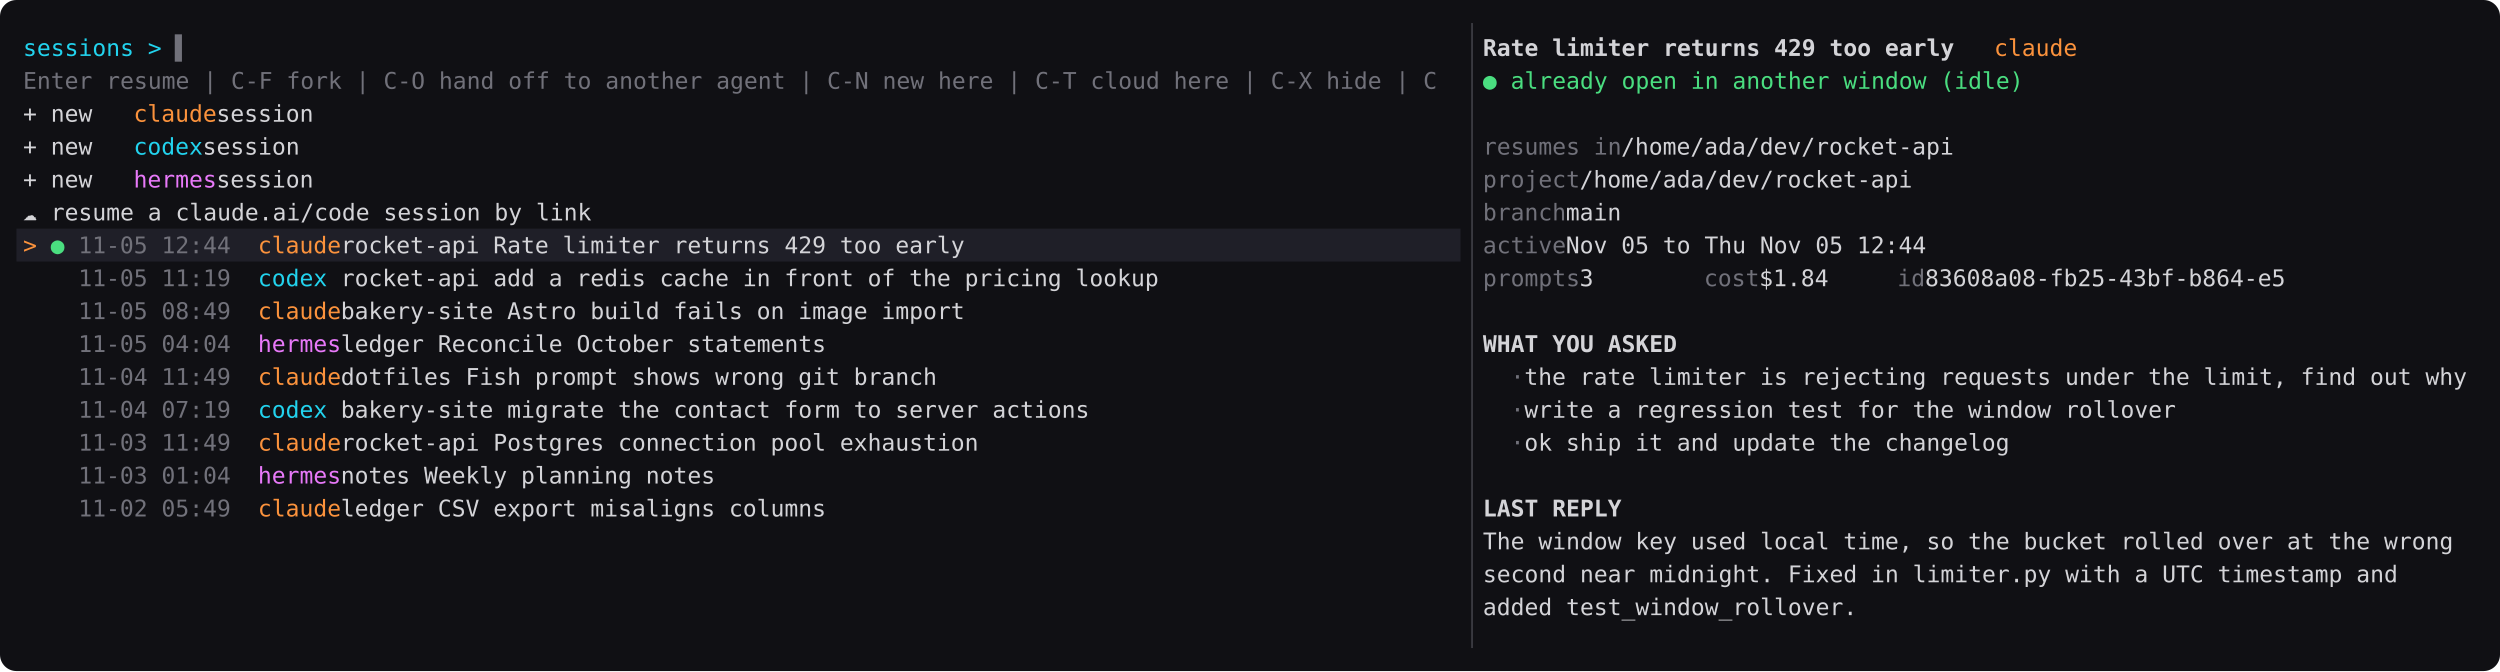
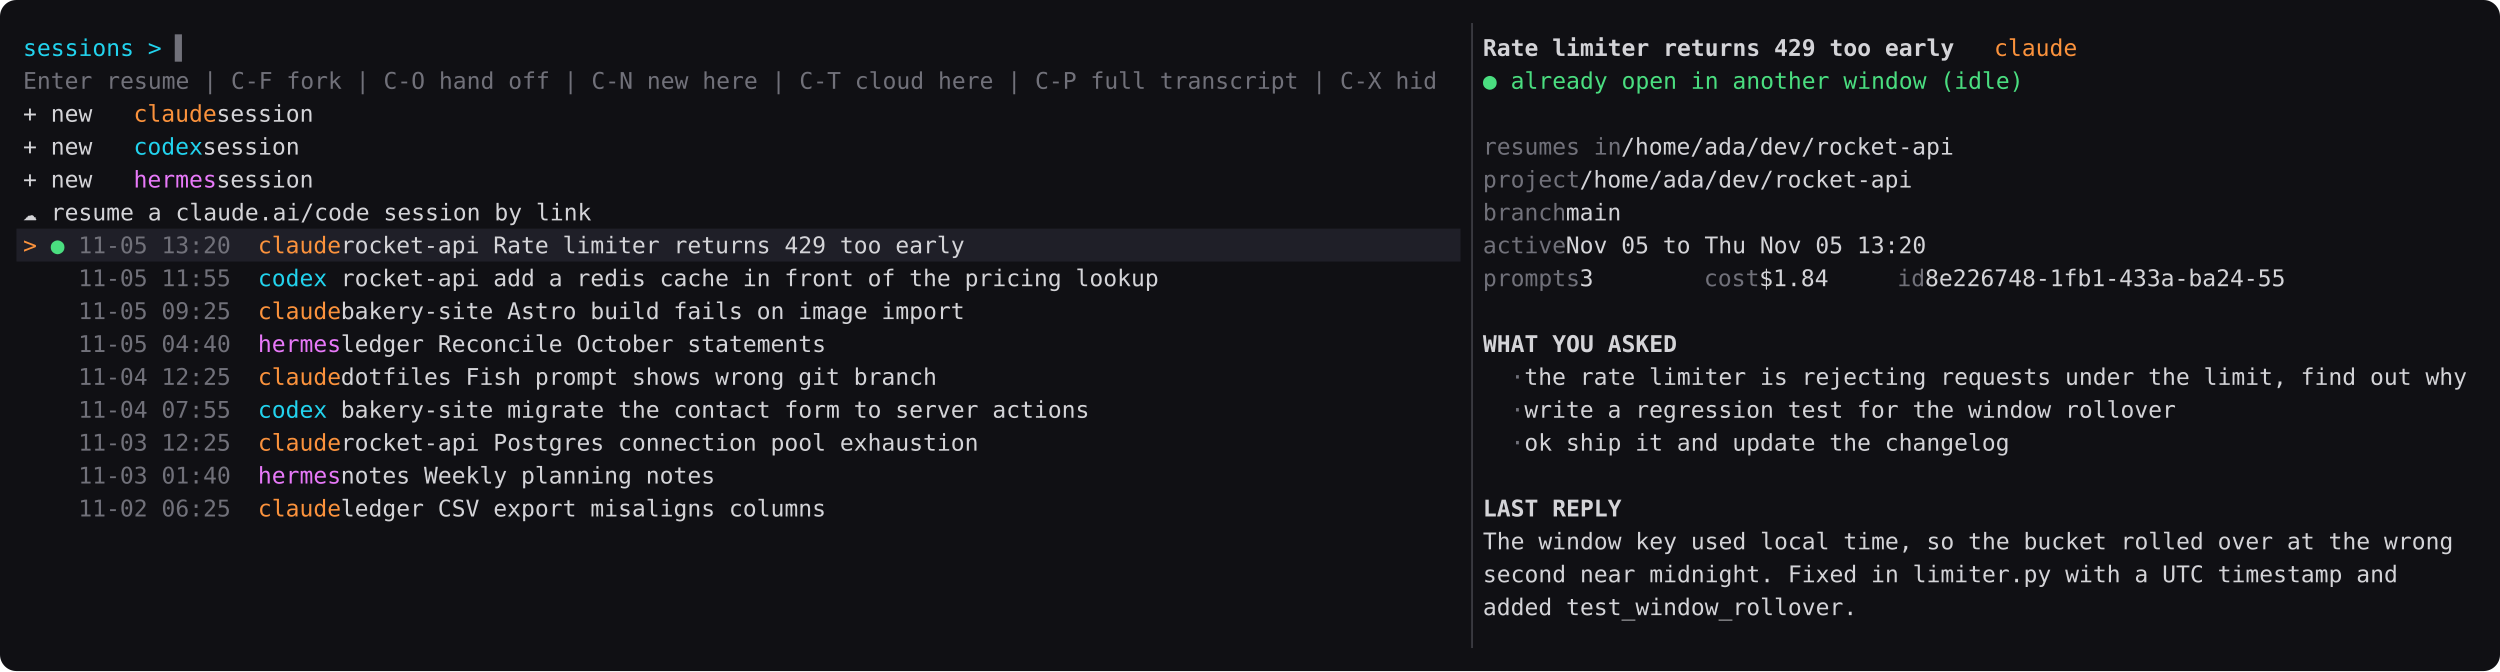
<svg xmlns="http://www.w3.org/2000/svg" width="1520" height="408" viewBox="0 0 1520 408">
  <style>text{font-family:"JetBrains Mono","Fira Code","SF Mono",Menlo,Consolas,monospace;font-size:14px;white-space:pre}</style>
  <rect width="1520" height="408" rx="10" fill="#101014" />
  <text x="14.0" y="34" textLength="92.4" lengthAdjust="spacingAndGlyphs" style="fill:#22d3ee;">sessions &gt; </text>
  <text x="106.4" y="34" textLength="8.4" lengthAdjust="spacingAndGlyphs" style="fill:#71717a;">▌</text>
-   <text x="14.0" y="54" textLength="873.6" lengthAdjust="spacingAndGlyphs" style="fill:#71717a;">  Enter resume | C-F fork | C-O hand off to another agent | C-N new here | C-T cloud here | C-X hide | C</text>
+   <text x="14.0" y="54" textLength="873.6" lengthAdjust="spacingAndGlyphs" style="fill:#71717a;">  Enter resume | C-F fork | C-O hand off | C-N new here | C-T cloud here | C-P full transcript | C-X hid</text>
  <text x="14.0" y="74" textLength="67.2" lengthAdjust="spacingAndGlyphs" style="fill:#d4d4d8;">  + new </text>
  <text x="81.2" y="74" textLength="50.4" lengthAdjust="spacingAndGlyphs" style="fill:#fb923c;">claude</text>
  <text x="131.6" y="74" textLength="67.2" lengthAdjust="spacingAndGlyphs" style="fill:#d4d4d8;"> session</text>
  <text x="14.0" y="94" textLength="67.2" lengthAdjust="spacingAndGlyphs" style="fill:#d4d4d8;">  + new </text>
  <text x="81.2" y="94" textLength="42.0" lengthAdjust="spacingAndGlyphs" style="fill:#22d3ee;">codex</text>
  <text x="123.2" y="94" textLength="67.2" lengthAdjust="spacingAndGlyphs" style="fill:#d4d4d8;"> session</text>
  <text x="14.0" y="114" textLength="67.2" lengthAdjust="spacingAndGlyphs" style="fill:#d4d4d8;">  + new </text>
  <text x="81.2" y="114" textLength="50.4" lengthAdjust="spacingAndGlyphs" style="fill:#e879f9;">hermes</text>
  <text x="131.6" y="114" textLength="67.2" lengthAdjust="spacingAndGlyphs" style="fill:#d4d4d8;"> session</text>
  <text x="14.0" y="134" textLength="361.2" lengthAdjust="spacingAndGlyphs" style="fill:#d4d4d8;">  ☁ resume a claude.ai/code session by link</text>
  <rect x="10" y="139" width="878" height="20" fill="#1f1f28" />
  <text x="14.0" y="154" textLength="8.4" lengthAdjust="spacingAndGlyphs" style="fill:#fb923c;">&gt;</text>
  <text x="22.4" y="154" textLength="8.4" lengthAdjust="spacingAndGlyphs" style="fill:#d4d4d8;"> </text>
  <text x="30.8" y="154" textLength="8.4" lengthAdjust="spacingAndGlyphs" style="fill:#4ade80;">●</text>
  <text x="39.2" y="154" textLength="8.4" lengthAdjust="spacingAndGlyphs" style="fill:#d4d4d8;"> </text>
-   <text x="47.6" y="154" textLength="92.4" lengthAdjust="spacingAndGlyphs" style="fill:#71717a;">11-05 12:44</text>
+   <text x="47.6" y="154" textLength="92.4" lengthAdjust="spacingAndGlyphs" style="fill:#71717a;">11-05 13:20</text>
  <text x="140.0" y="154" textLength="16.8" lengthAdjust="spacingAndGlyphs" style="fill:#d4d4d8;">  </text>
  <text x="156.8" y="154" textLength="50.4" lengthAdjust="spacingAndGlyphs" style="fill:#fb923c;">claude</text>
  <text x="207.2" y="154" textLength="470.4" lengthAdjust="spacingAndGlyphs" style="fill:#d4d4d8;">  rocket-api          Rate limiter returns 429 too early</text>
  <text x="14.0" y="174" textLength="33.6" lengthAdjust="spacingAndGlyphs" style="fill:#d4d4d8;">    </text>
-   <text x="47.6" y="174" textLength="92.4" lengthAdjust="spacingAndGlyphs" style="fill:#71717a;">11-05 11:19</text>
+   <text x="47.6" y="174" textLength="92.4" lengthAdjust="spacingAndGlyphs" style="fill:#71717a;">11-05 11:55</text>
  <text x="140.0" y="174" textLength="16.8" lengthAdjust="spacingAndGlyphs" style="fill:#d4d4d8;">  </text>
  <text x="156.8" y="174" textLength="50.4" lengthAdjust="spacingAndGlyphs" style="fill:#22d3ee;">codex </text>
  <text x="207.2" y="174" textLength="588.0" lengthAdjust="spacingAndGlyphs" style="fill:#d4d4d8;">  rocket-api          add a redis cache in front of the pricing lookup</text>
  <text x="14.0" y="194" textLength="33.6" lengthAdjust="spacingAndGlyphs" style="fill:#d4d4d8;">    </text>
-   <text x="47.6" y="194" textLength="92.4" lengthAdjust="spacingAndGlyphs" style="fill:#71717a;">11-05 08:49</text>
+   <text x="47.6" y="194" textLength="92.4" lengthAdjust="spacingAndGlyphs" style="fill:#71717a;">11-05 09:25</text>
  <text x="140.0" y="194" textLength="16.8" lengthAdjust="spacingAndGlyphs" style="fill:#d4d4d8;">  </text>
  <text x="156.8" y="194" textLength="50.4" lengthAdjust="spacingAndGlyphs" style="fill:#fb923c;">claude</text>
  <text x="207.2" y="194" textLength="462.0" lengthAdjust="spacingAndGlyphs" style="fill:#d4d4d8;">  bakery-site         Astro build fails on image import</text>
  <text x="14.0" y="214" textLength="33.6" lengthAdjust="spacingAndGlyphs" style="fill:#d4d4d8;">    </text>
-   <text x="47.6" y="214" textLength="92.4" lengthAdjust="spacingAndGlyphs" style="fill:#71717a;">11-05 04:04</text>
+   <text x="47.6" y="214" textLength="92.4" lengthAdjust="spacingAndGlyphs" style="fill:#71717a;">11-05 04:40</text>
  <text x="140.0" y="214" textLength="16.8" lengthAdjust="spacingAndGlyphs" style="fill:#d4d4d8;">  </text>
  <text x="156.8" y="214" textLength="50.4" lengthAdjust="spacingAndGlyphs" style="fill:#e879f9;">hermes</text>
  <text x="207.2" y="214" textLength="420.0" lengthAdjust="spacingAndGlyphs" style="fill:#d4d4d8;">  ledger              Reconcile October statements</text>
  <text x="14.0" y="234" textLength="33.6" lengthAdjust="spacingAndGlyphs" style="fill:#d4d4d8;">    </text>
-   <text x="47.6" y="234" textLength="92.4" lengthAdjust="spacingAndGlyphs" style="fill:#71717a;">11-04 11:49</text>
+   <text x="47.6" y="234" textLength="92.4" lengthAdjust="spacingAndGlyphs" style="fill:#71717a;">11-04 12:25</text>
  <text x="140.0" y="234" textLength="16.8" lengthAdjust="spacingAndGlyphs" style="fill:#d4d4d8;">  </text>
  <text x="156.8" y="234" textLength="50.4" lengthAdjust="spacingAndGlyphs" style="fill:#fb923c;">claude</text>
  <text x="207.2" y="234" textLength="470.4" lengthAdjust="spacingAndGlyphs" style="fill:#d4d4d8;">  dotfiles            Fish prompt shows wrong git branch</text>
  <text x="14.0" y="254" textLength="33.6" lengthAdjust="spacingAndGlyphs" style="fill:#d4d4d8;">    </text>
-   <text x="47.6" y="254" textLength="92.4" lengthAdjust="spacingAndGlyphs" style="fill:#71717a;">11-04 07:19</text>
+   <text x="47.6" y="254" textLength="92.4" lengthAdjust="spacingAndGlyphs" style="fill:#71717a;">11-04 07:55</text>
  <text x="140.0" y="254" textLength="16.8" lengthAdjust="spacingAndGlyphs" style="fill:#d4d4d8;">  </text>
  <text x="156.8" y="254" textLength="50.4" lengthAdjust="spacingAndGlyphs" style="fill:#22d3ee;">codex </text>
  <text x="207.2" y="254" textLength="537.6" lengthAdjust="spacingAndGlyphs" style="fill:#d4d4d8;">  bakery-site         migrate the contact form to server actions</text>
  <text x="14.0" y="274" textLength="33.6" lengthAdjust="spacingAndGlyphs" style="fill:#d4d4d8;">    </text>
-   <text x="47.6" y="274" textLength="92.4" lengthAdjust="spacingAndGlyphs" style="fill:#71717a;">11-03 11:49</text>
+   <text x="47.6" y="274" textLength="92.4" lengthAdjust="spacingAndGlyphs" style="fill:#71717a;">11-03 12:25</text>
  <text x="140.0" y="274" textLength="16.8" lengthAdjust="spacingAndGlyphs" style="fill:#d4d4d8;">  </text>
  <text x="156.8" y="274" textLength="50.4" lengthAdjust="spacingAndGlyphs" style="fill:#fb923c;">claude</text>
  <text x="207.2" y="274" textLength="478.8" lengthAdjust="spacingAndGlyphs" style="fill:#d4d4d8;">  rocket-api          Postgres connection pool exhaustion</text>
  <text x="14.0" y="294" textLength="33.6" lengthAdjust="spacingAndGlyphs" style="fill:#d4d4d8;">    </text>
-   <text x="47.6" y="294" textLength="92.4" lengthAdjust="spacingAndGlyphs" style="fill:#71717a;">11-03 01:04</text>
+   <text x="47.6" y="294" textLength="92.4" lengthAdjust="spacingAndGlyphs" style="fill:#71717a;">11-03 01:40</text>
  <text x="140.0" y="294" textLength="16.8" lengthAdjust="spacingAndGlyphs" style="fill:#d4d4d8;">  </text>
  <text x="156.8" y="294" textLength="50.4" lengthAdjust="spacingAndGlyphs" style="fill:#e879f9;">hermes</text>
  <text x="207.2" y="294" textLength="361.2" lengthAdjust="spacingAndGlyphs" style="fill:#d4d4d8;">  notes               Weekly planning notes</text>
  <text x="14.0" y="314" textLength="33.6" lengthAdjust="spacingAndGlyphs" style="fill:#d4d4d8;">    </text>
-   <text x="47.6" y="314" textLength="92.4" lengthAdjust="spacingAndGlyphs" style="fill:#71717a;">11-02 05:49</text>
+   <text x="47.6" y="314" textLength="92.4" lengthAdjust="spacingAndGlyphs" style="fill:#71717a;">11-02 06:25</text>
  <text x="140.0" y="314" textLength="16.8" lengthAdjust="spacingAndGlyphs" style="fill:#d4d4d8;">  </text>
  <text x="156.8" y="314" textLength="50.4" lengthAdjust="spacingAndGlyphs" style="fill:#fb923c;">claude</text>
  <text x="207.2" y="314" textLength="420.0" lengthAdjust="spacingAndGlyphs" style="fill:#d4d4d8;">  ledger              CSV export misaligns columns</text>
  <line x1="895" y1="14" x2="895" y2="394" stroke="#3f3f46" />
  <text x="901.6" y="34" textLength="285.6" lengthAdjust="spacingAndGlyphs" style="fill:#d4d4d8;font-weight:600;">Rate limiter returns 429 too early</text>
  <text x="1187.2" y="34" textLength="25.2" lengthAdjust="spacingAndGlyphs" style="fill:#d4d4d8;">   </text>
  <text x="1212.4" y="34" textLength="50.4" lengthAdjust="spacingAndGlyphs" style="fill:#fb923c;">claude</text>
  <text x="901.6" y="54" textLength="327.6" lengthAdjust="spacingAndGlyphs" style="fill:#4ade80;">● already open in another window (idle)</text>
  <text x="901.6" y="94" textLength="84.0" lengthAdjust="spacingAndGlyphs" style="fill:#71717a;">resumes in</text>
  <text x="985.6" y="94" textLength="210.0" lengthAdjust="spacingAndGlyphs" style="fill:#d4d4d8;"> /home/ada/dev/rocket-api</text>
  <text x="901.6" y="114" textLength="58.8" lengthAdjust="spacingAndGlyphs" style="fill:#71717a;">project</text>
  <text x="960.4" y="114" textLength="235.2" lengthAdjust="spacingAndGlyphs" style="fill:#d4d4d8;">    /home/ada/dev/rocket-api</text>
  <text x="901.6" y="134" textLength="50.4" lengthAdjust="spacingAndGlyphs" style="fill:#71717a;">branch</text>
  <text x="952.0" y="134" textLength="75.6" lengthAdjust="spacingAndGlyphs" style="fill:#d4d4d8;">     main</text>
  <text x="901.6" y="154" textLength="50.4" lengthAdjust="spacingAndGlyphs" style="fill:#71717a;">active</text>
-   <text x="952.0" y="154" textLength="260.4" lengthAdjust="spacingAndGlyphs" style="fill:#d4d4d8;">     Nov 05 to Thu Nov 05 12:44</text>
+   <text x="952.0" y="154" textLength="260.4" lengthAdjust="spacingAndGlyphs" style="fill:#d4d4d8;">     Nov 05 to Thu Nov 05 13:20</text>
  <text x="901.6" y="174" textLength="58.8" lengthAdjust="spacingAndGlyphs" style="fill:#71717a;">prompts</text>
  <text x="960.4" y="174" textLength="75.6" lengthAdjust="spacingAndGlyphs" style="fill:#d4d4d8;">    3    </text>
  <text x="1036.0" y="174" textLength="33.6" lengthAdjust="spacingAndGlyphs" style="fill:#71717a;">cost</text>
  <text x="1069.6" y="174" textLength="84.0" lengthAdjust="spacingAndGlyphs" style="fill:#d4d4d8;"> $1.84    </text>
  <text x="1153.6" y="174" textLength="16.8" lengthAdjust="spacingAndGlyphs" style="fill:#71717a;">id</text>
-   <text x="1170.4" y="174" textLength="226.8" lengthAdjust="spacingAndGlyphs" style="fill:#d4d4d8;"> 83608a08-fb25-43bf-b864-e5</text>
+   <text x="1170.4" y="174" textLength="226.8" lengthAdjust="spacingAndGlyphs" style="fill:#d4d4d8;"> 8e226748-1fb1-433a-ba24-55</text>
  <text x="901.6" y="214" textLength="117.6" lengthAdjust="spacingAndGlyphs" style="fill:#d4d4d8;font-weight:600;">WHAT YOU ASKED</text>
  <text x="901.6" y="234" textLength="16.8" lengthAdjust="spacingAndGlyphs" style="fill:#d4d4d8;">  </text>
  <text x="918.4" y="234" textLength="8.4" lengthAdjust="spacingAndGlyphs" style="fill:#71717a;">·</text>
  <text x="926.8" y="234" textLength="579.6" lengthAdjust="spacingAndGlyphs" style="fill:#d4d4d8;"> the rate limiter is rejecting requests under the limit, find out why</text>
  <text x="901.6" y="254" textLength="16.8" lengthAdjust="spacingAndGlyphs" style="fill:#d4d4d8;">  </text>
  <text x="918.4" y="254" textLength="8.4" lengthAdjust="spacingAndGlyphs" style="fill:#71717a;">·</text>
  <text x="926.8" y="254" textLength="403.2" lengthAdjust="spacingAndGlyphs" style="fill:#d4d4d8;"> write a regression test for the window rollover</text>
  <text x="901.6" y="274" textLength="16.8" lengthAdjust="spacingAndGlyphs" style="fill:#d4d4d8;">  </text>
  <text x="918.4" y="274" textLength="8.4" lengthAdjust="spacingAndGlyphs" style="fill:#71717a;">·</text>
  <text x="926.8" y="274" textLength="302.4" lengthAdjust="spacingAndGlyphs" style="fill:#d4d4d8;"> ok ship it and update the changelog</text>
  <text x="901.6" y="314" textLength="84.0" lengthAdjust="spacingAndGlyphs" style="fill:#d4d4d8;font-weight:600;">LAST REPLY</text>
  <text x="901.6" y="334" textLength="588.0" lengthAdjust="spacingAndGlyphs" style="fill:#d4d4d8;">The window key used local time, so the bucket rolled over at the wrong</text>
  <text x="901.6" y="354" textLength="554.4" lengthAdjust="spacingAndGlyphs" style="fill:#d4d4d8;">second near midnight. Fixed in limiter.py with a UTC timestamp and</text>
  <text x="901.6" y="374" textLength="226.8" lengthAdjust="spacingAndGlyphs" style="fill:#d4d4d8;">added test_window_rollover.</text>
</svg>
